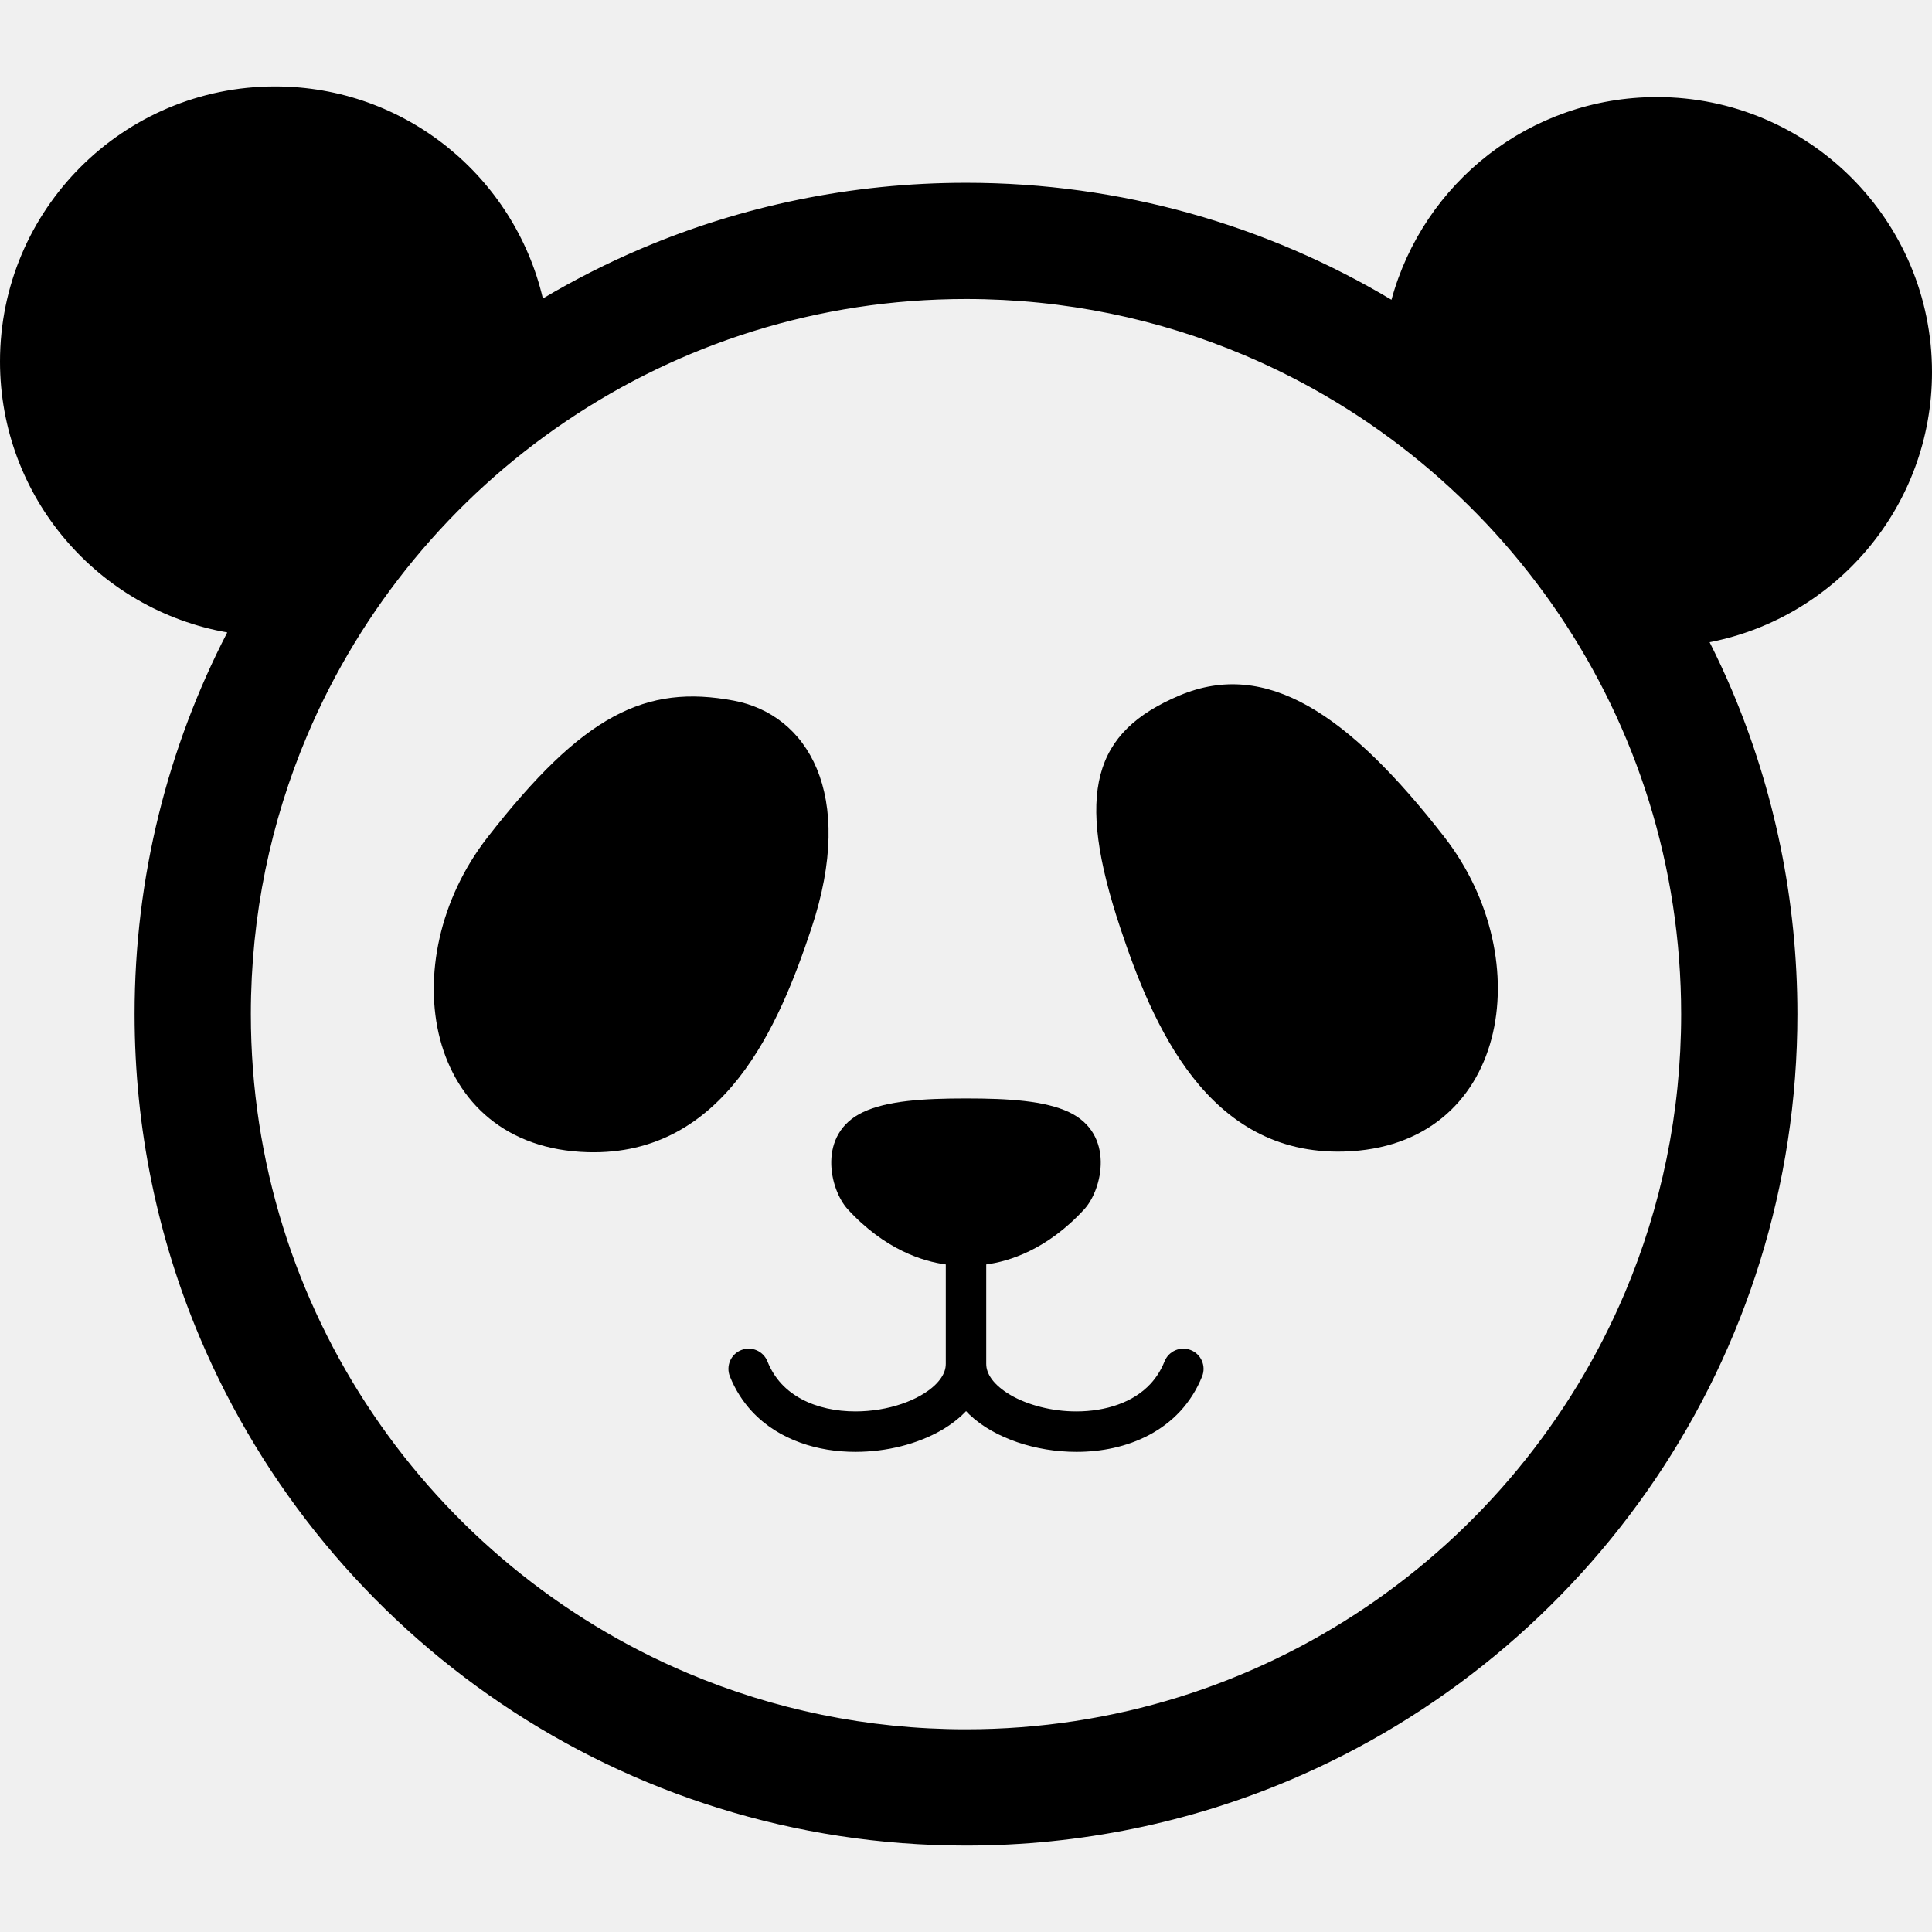
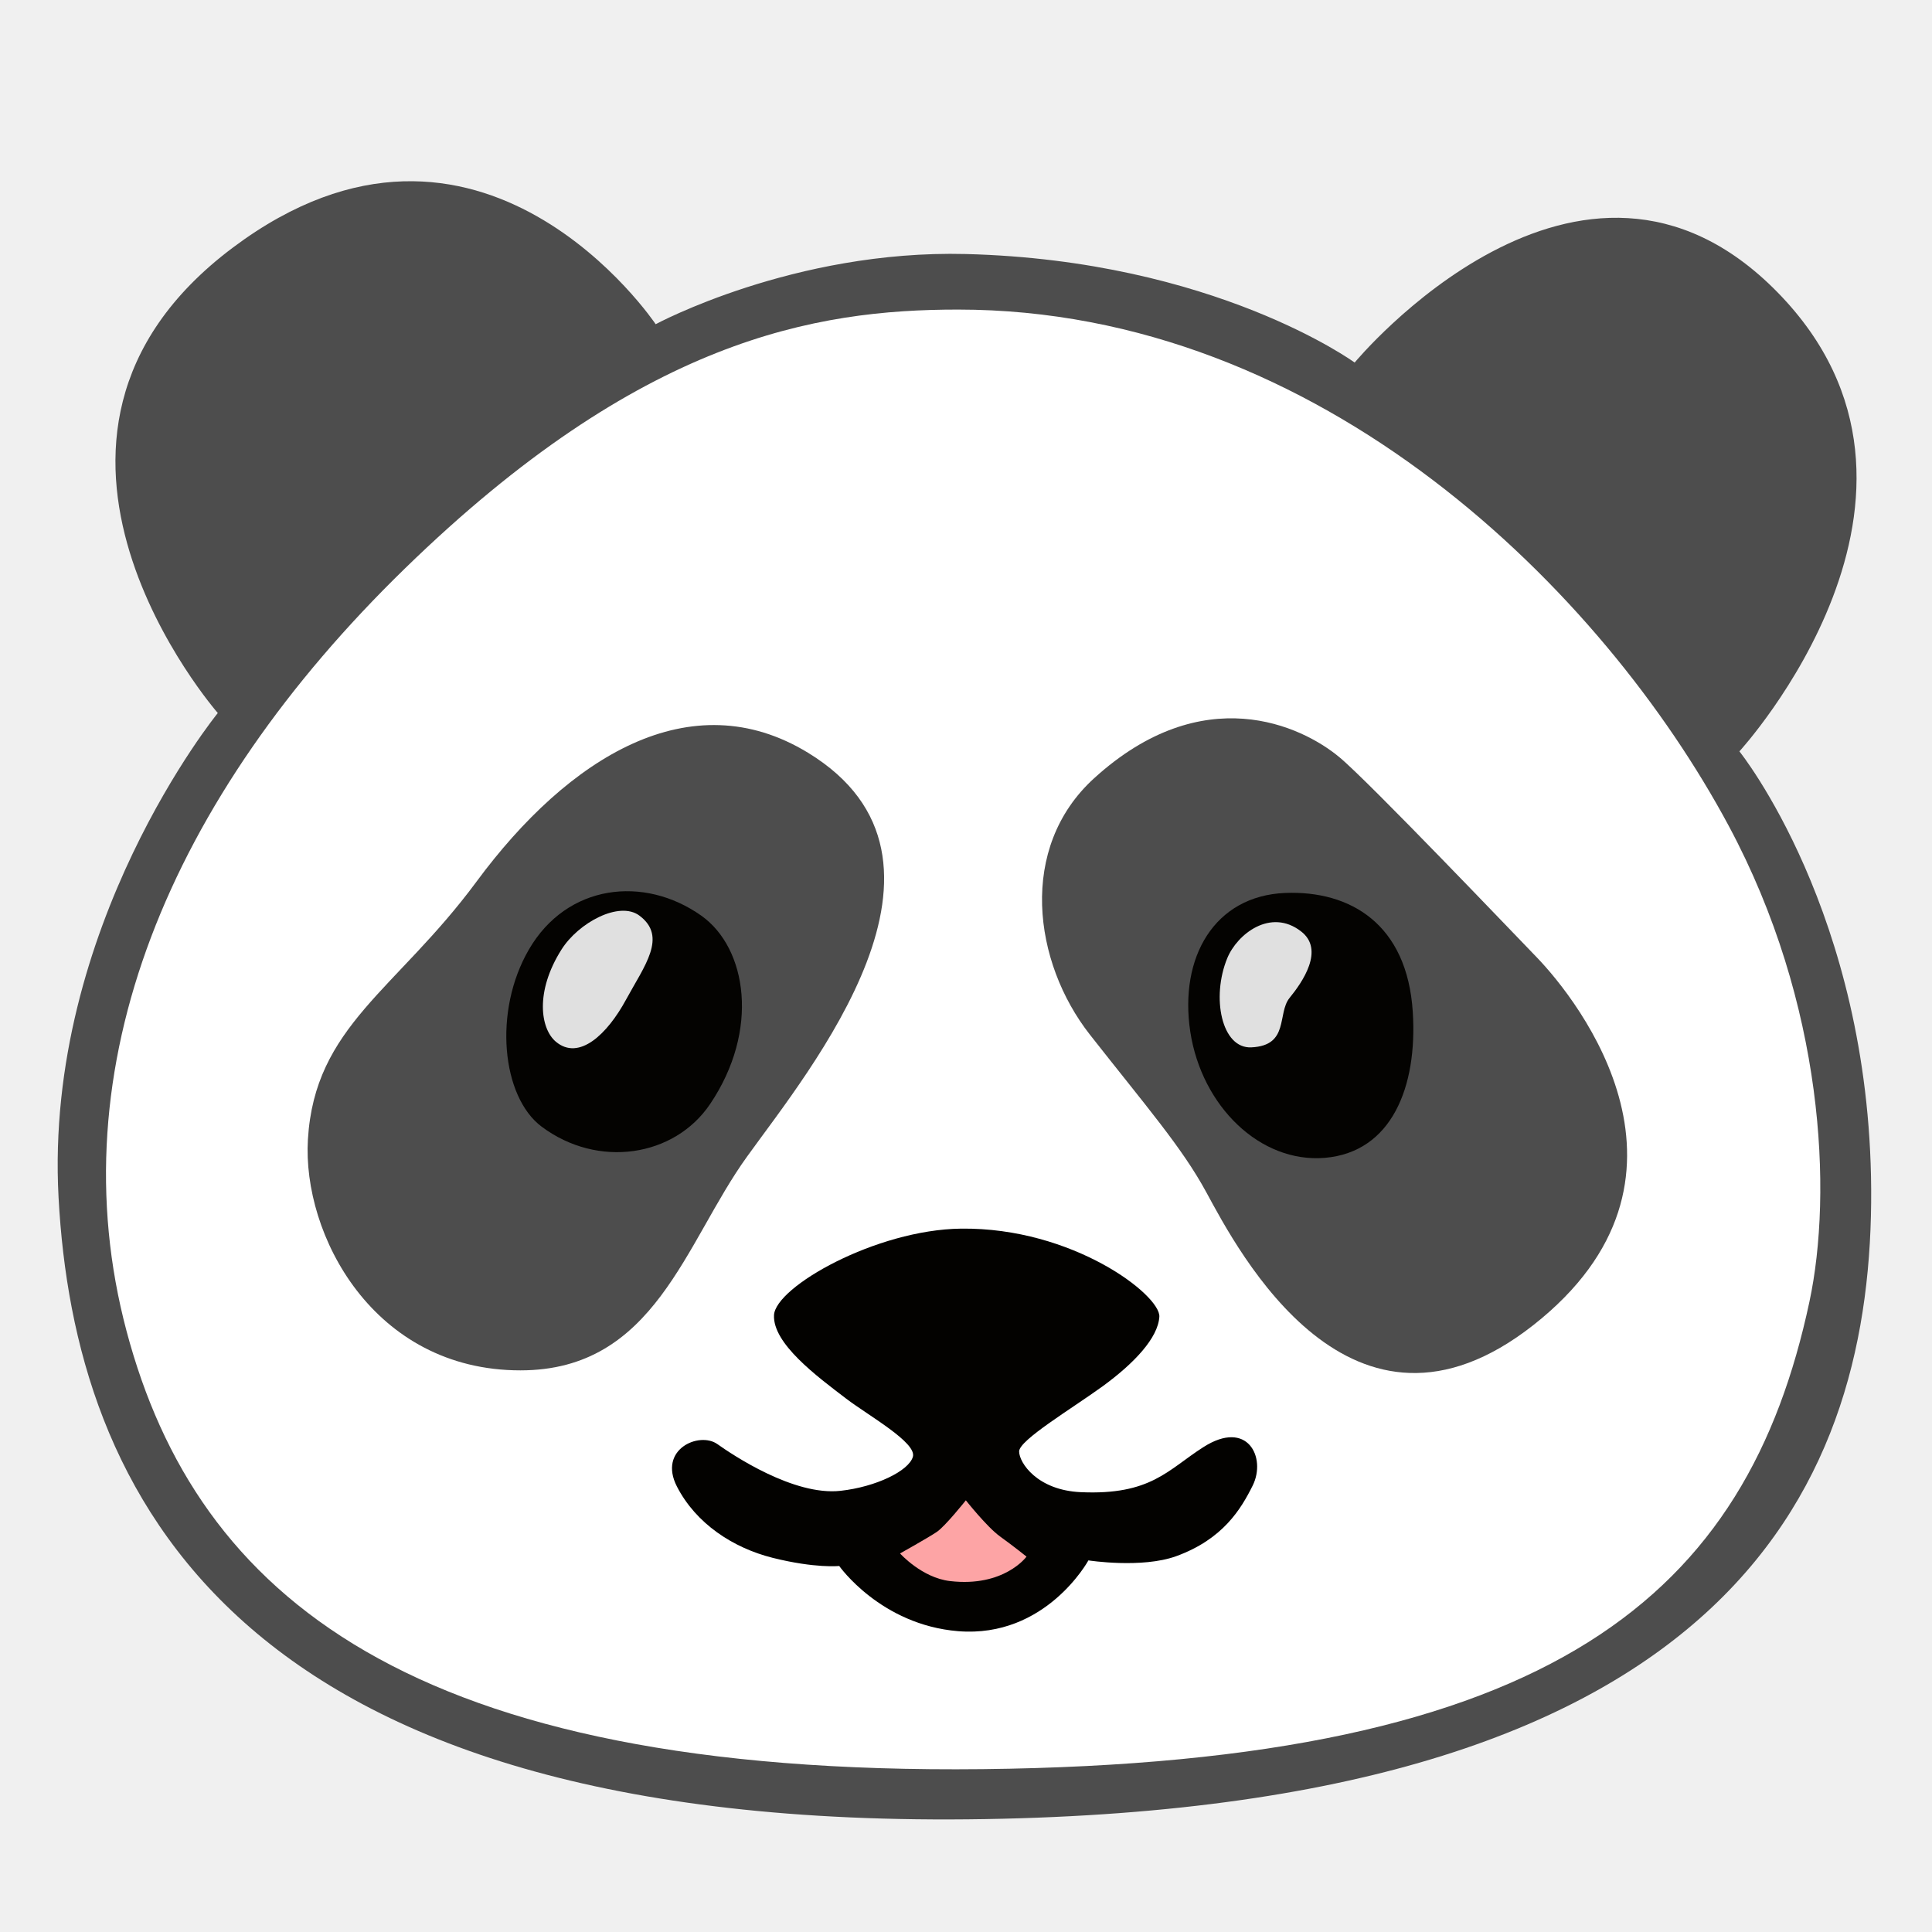
- <svg xmlns="http://www.w3.org/2000/svg" height="800px" width="800px" version="1.1" id="_x32_" viewBox="0 0 512 512" xml:space="preserve">
-   <style type="text/css">
- 	.st0{fill:#000000;}
- </style>
-   <g>
-     <path class="st0" d="M194.452,185.679c-23.344-4.381-39.892,3.62-65.28,36.261c-25.385,32.634-16.921,82.195,26.598,83.405   c36.271,1.005,50.77-33.85,59.231-59.228C226.998,210.127,213.792,189.299,194.452,185.679z" />
-     <path class="st0" d="M312.616,184.293c-22.963,9.673-27.708,25.664-15.715,61.66c8.464,25.378,22.966,60.24,59.234,59.221   c43.516-1.21,51.98-50.771,26.594-83.404C357.344,189.123,335.586,174.627,312.616,184.293z" />
-     <path class="st0" d="M512,98.634c0-40.269-32.64-72.91-72.909-72.91c-33.625,0-61.911,22.757-70.335,53.719   C335.773,59.758,297.155,48.427,256,48.44c-30.378,0-59.398,6.155-85.765,17.322c-9.126,3.859-17.924,8.335-26.367,13.342   c-7.558-32.212-36.448-56.199-70.96-56.199C32.643,22.905,0,55.546,0,95.815c0,35.942,26.01,65.776,60.226,71.788   c-15.685,30.304-24.56,64.737-24.557,101.161c0,30.378,6.165,59.397,17.322,85.768c16.735,39.562,44.654,73.174,79.811,96.922   c35.143,23.748,77.619,37.647,123.197,37.64c30.378,0.007,59.398-6.162,85.768-17.316c39.562-16.738,73.167-44.657,96.928-79.818   c23.749-35.147,37.64-77.624,37.634-123.197c0-30.378-6.168-59.398-17.322-85.768c-1.841-4.348-3.838-8.614-5.944-12.804   C486.649,163.663,512,134.114,512,98.634z M430.64,342.535c-14.38,33.993-38.428,62.958-68.684,83.398   c-30.27,20.434-66.652,32.348-105.957,32.348c-26.211,0-51.1-5.292-73.765-14.884c-33.992-14.374-62.964-38.428-83.401-68.677   c-20.434-30.27-32.351-66.646-32.355-105.957c0-26.208,5.298-51.097,14.887-73.772c14.37-33.992,38.428-62.958,68.684-83.384   c30.266-20.44,66.646-32.362,105.95-32.362c26.211,0,51.1,5.292,73.765,14.883c33.992,14.374,62.957,38.421,83.397,68.684   c20.44,30.263,32.355,66.646,32.362,105.95C445.524,294.978,440.219,319.861,430.64,342.535z" />
-     <path class="st0" d="M315.584,357.793c-2.744-1.1-5.862,0.238-6.963,2.982c-0.951,2.37-2.211,4.313-3.736,5.964   c-2.279,2.453-5.19,4.273-8.569,5.482c-3.37,1.223-7.187,1.82-11.038,1.82c-6.457,0.027-12.995-1.712-17.469-4.334   c-2.241-1.304-3.95-2.798-4.986-4.225c-0.523-0.72-0.886-1.406-1.117-2.072c-0.234-0.659-0.346-1.298-0.346-1.983v-26.337   c5.971-0.802,16.096-3.845,25.98-14.618c4.826-5.258,8.176-19.986-4.059-25.753c-6.372-2.995-15.8-3.62-27.281-3.62   c-11.48,0-20.906,0.625-27.277,3.62c-12.234,5.767-8.888,20.494-4.062,25.753c9.887,10.773,20.009,13.816,25.98,14.618v26.337   c0,0.686-0.108,1.324-0.343,1.983c-0.408,1.162-1.23,2.418-2.561,3.689c-1.984,1.902-5.095,3.709-8.804,4.959   c-3.703,1.27-7.975,1.983-12.21,1.983c-5.143,0.014-10.196-1.06-14.252-3.233c-2.038-1.087-3.835-2.432-5.36-4.069   c-1.522-1.651-2.782-3.594-3.736-5.964c-1.094-2.744-4.216-4.083-6.963-2.982c-2.748,1.101-4.082,4.212-2.982,6.97   c1.423,3.56,3.424,6.657,5.825,9.258c3.603,3.879,8.063,6.583,12.788,8.281c4.728,1.726,9.741,2.46,14.68,2.46   c8.284-0.014,16.381-2.052,22.865-5.788c2.398-1.413,4.586-3.056,6.43-5.013c0.285,0.299,0.561,0.612,0.863,0.897   c3.464,3.288,7.862,5.679,12.733,7.35c4.871,1.658,10.23,2.554,15.665,2.554c6.576,0,13.308-1.318,19.295-4.497   c2.986-1.596,5.774-3.662,8.172-6.243c2.401-2.601,4.402-5.699,5.825-9.258C319.674,362.005,318.332,358.893,315.584,357.793z" />
-   </g>
+ <svg xmlns="http://www.w3.org/2000/svg" width="800px" height="800px" viewBox="0 0 128 128" aria-hidden="true" role="img" class="iconify iconify--noto" preserveAspectRatio="xMidYMid meet">
+   <path d="M63.99 16.83c-11.4-.29-20.55 4.65-20.55 4.65S31.82 4.11 15.42 16.41c-16.89 12.67-.99 30.83-.99 30.83S2.91 61.36 3.88 79.34c1.04 19.28 11.26 42.02 61.38 41.18c50.12-.84 58.82-22.74 58.71-41.74c-.11-18.3-8.73-29-8.73-29s15.63-17.03 2.53-30.41s-28.02 4.65-28.02 4.65s-9.29-6.77-25.76-7.19z" fill="#4d4d4d" />
+   <path d="M63.47 20.51c-9.45 0-21.02 1.95-36.64 17.15S3.74 70.75 8.39 88.21s18.72 29.42 56.73 29s50.64-11.66 54.76-30.97c1.54-7.22.98-19.73-5.35-31.53c-8.3-15.49-26.96-34.2-51.06-34.2z" fill="#ffffff" />
+   <path d="M53.53 49.87c-7.77-4.74-15.86.28-21.96 8.54c-5.32 7.2-10.72 9.56-11.17 17.08c-.38 6.29 4.32 15.3 14.08 15.3c8.92 0 10.89-8.45 15.02-14.17c4.12-5.73 15.65-19.66 4.03-26.75z" fill="#4d4d4d" />
+   <path d="M72.49 51.56c-5.06 4.6-4.04 12.2-.28 16.99s6.09 7.46 7.7 10.42c2.11 3.89 9.61 18.31 21.68 8.82c12.29-9.67 3.03-21.47.19-24.4c-1.11-1.14-11.12-11.64-13.05-13.23c-2.49-2.07-9.02-5.17-16.24 1.4z" fill="#4d4d4d" />
+   <path d="M93.6 67.04c.32 4.99-1.41 9.29-5.82 9.67c-4.29.36-8.16-3.41-8.92-8.35c-.75-4.94 1.6-9.01 6.29-9.2c4.31-.17 8.08 2.06 8.45 7.88z" fill="#040301" />
+   <path d="M47.05 73.14c-2.36 3.51-7.43 4.3-11.17 1.5c-2.63-1.97-3.22-7.63-.84-11.73c2.51-4.33 7.62-4.94 11.43-2.24c3.02 2.15 3.87 7.59.58 12.47z" fill="#040301" />
+   <path d="M81.31 63.48c-1.07 2.6-.38 6.01 1.6 5.91c2.53-.12 1.69-2.25 2.53-3.28c.84-1.03 2.35-3.19.75-4.41c-2.01-1.55-4.22.18-4.88 1.78z" fill="#e0e0e0" />
+   <path d="M37.2 62.91c-1.77 2.8-1.39 5.24-.38 6.1c1.55 1.31 3.43-.52 4.65-2.77c1.22-2.25 2.77-4.18.89-5.58c-1.33-.99-4.04.47-5.16 2.25z" fill="#e0e0e0" />
+   <path d="M63.67 81.4c-5.63.07-12.29 3.85-12.39 5.73c-.09 1.88 2.82 4.04 4.79 5.54c1.47 1.12 4.69 2.91 4.41 3.85c-.28.94-2.45 1.99-4.79 2.25c-3.1.35-7.17-2.39-8.17-3.1c-1.2-.84-3.94.35-2.67 2.82c1.26 2.45 3.71 4.06 6.34 4.72c2.84.71 4.41.54 4.41.54s2.74 3.9 7.88 4.32c5.82.47 8.63-4.69 8.63-4.69s3.53.55 5.82-.28c3.1-1.13 4.29-3.12 5.07-4.69c.9-1.83-.33-4.42-3.28-2.53c-2.35 1.5-3.47 3.19-8.12 2.98c-2.88-.13-4.08-1.95-4.08-2.7s3.47-2.82 5.54-4.32c2.08-1.52 3.66-3.19 3.75-4.6c.09-1.43-5.73-5.93-13.14-5.84z" fill="#030200" />
+   <path d="M63.99 99.4s-1.36 1.71-1.92 2.09c-.56.38-2.44 1.43-2.44 1.43s1.44 1.61 3.31 1.83c3.59.42 5.07-1.62 5.07-1.62s-.82-.66-1.76-1.34c-.86-.62-2.26-2.39-2.26-2.39z" fill="#fda4a5" />
</svg>
